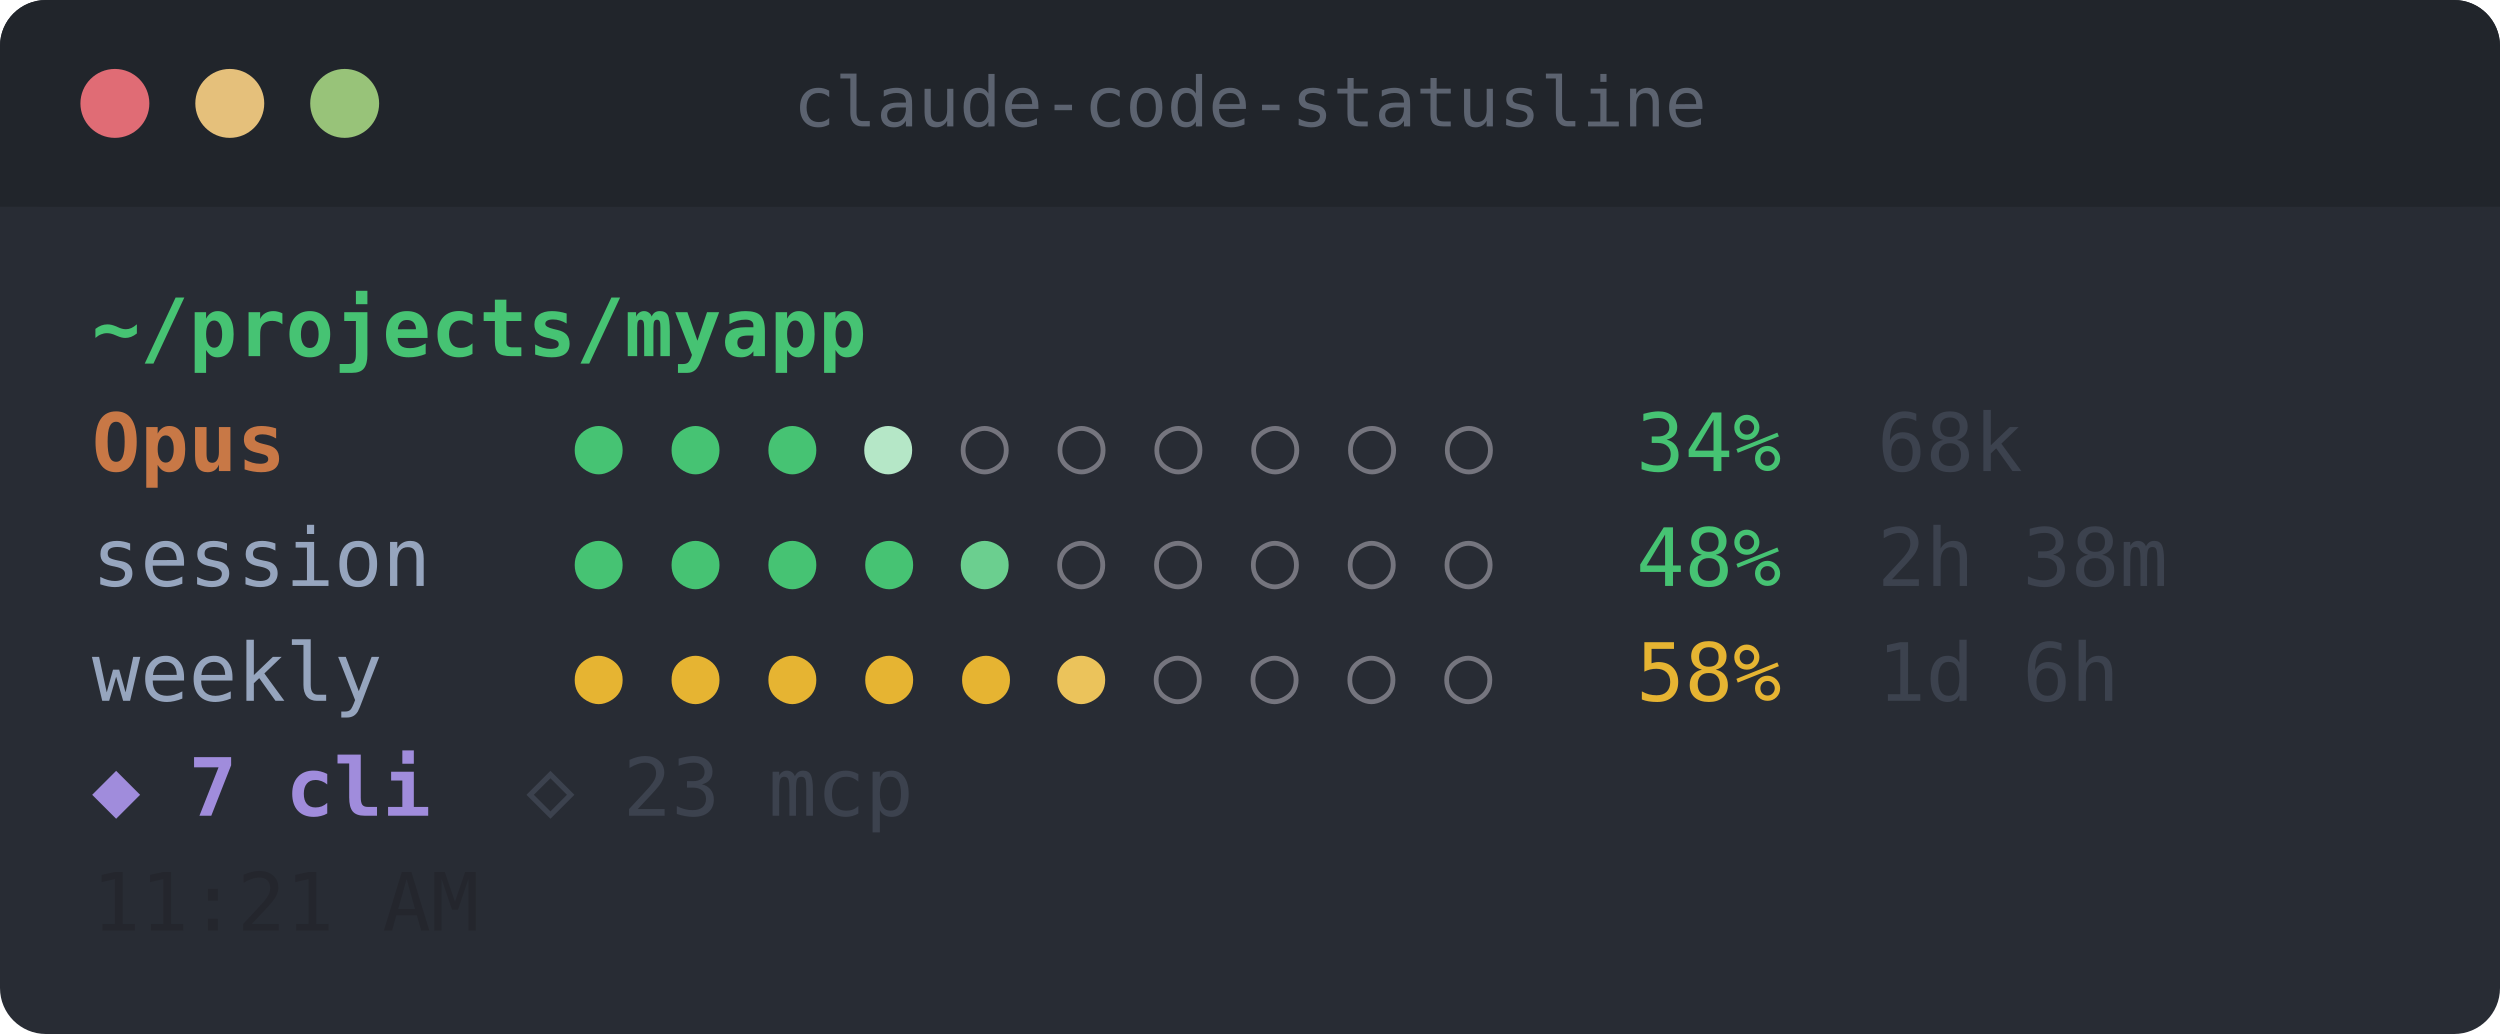
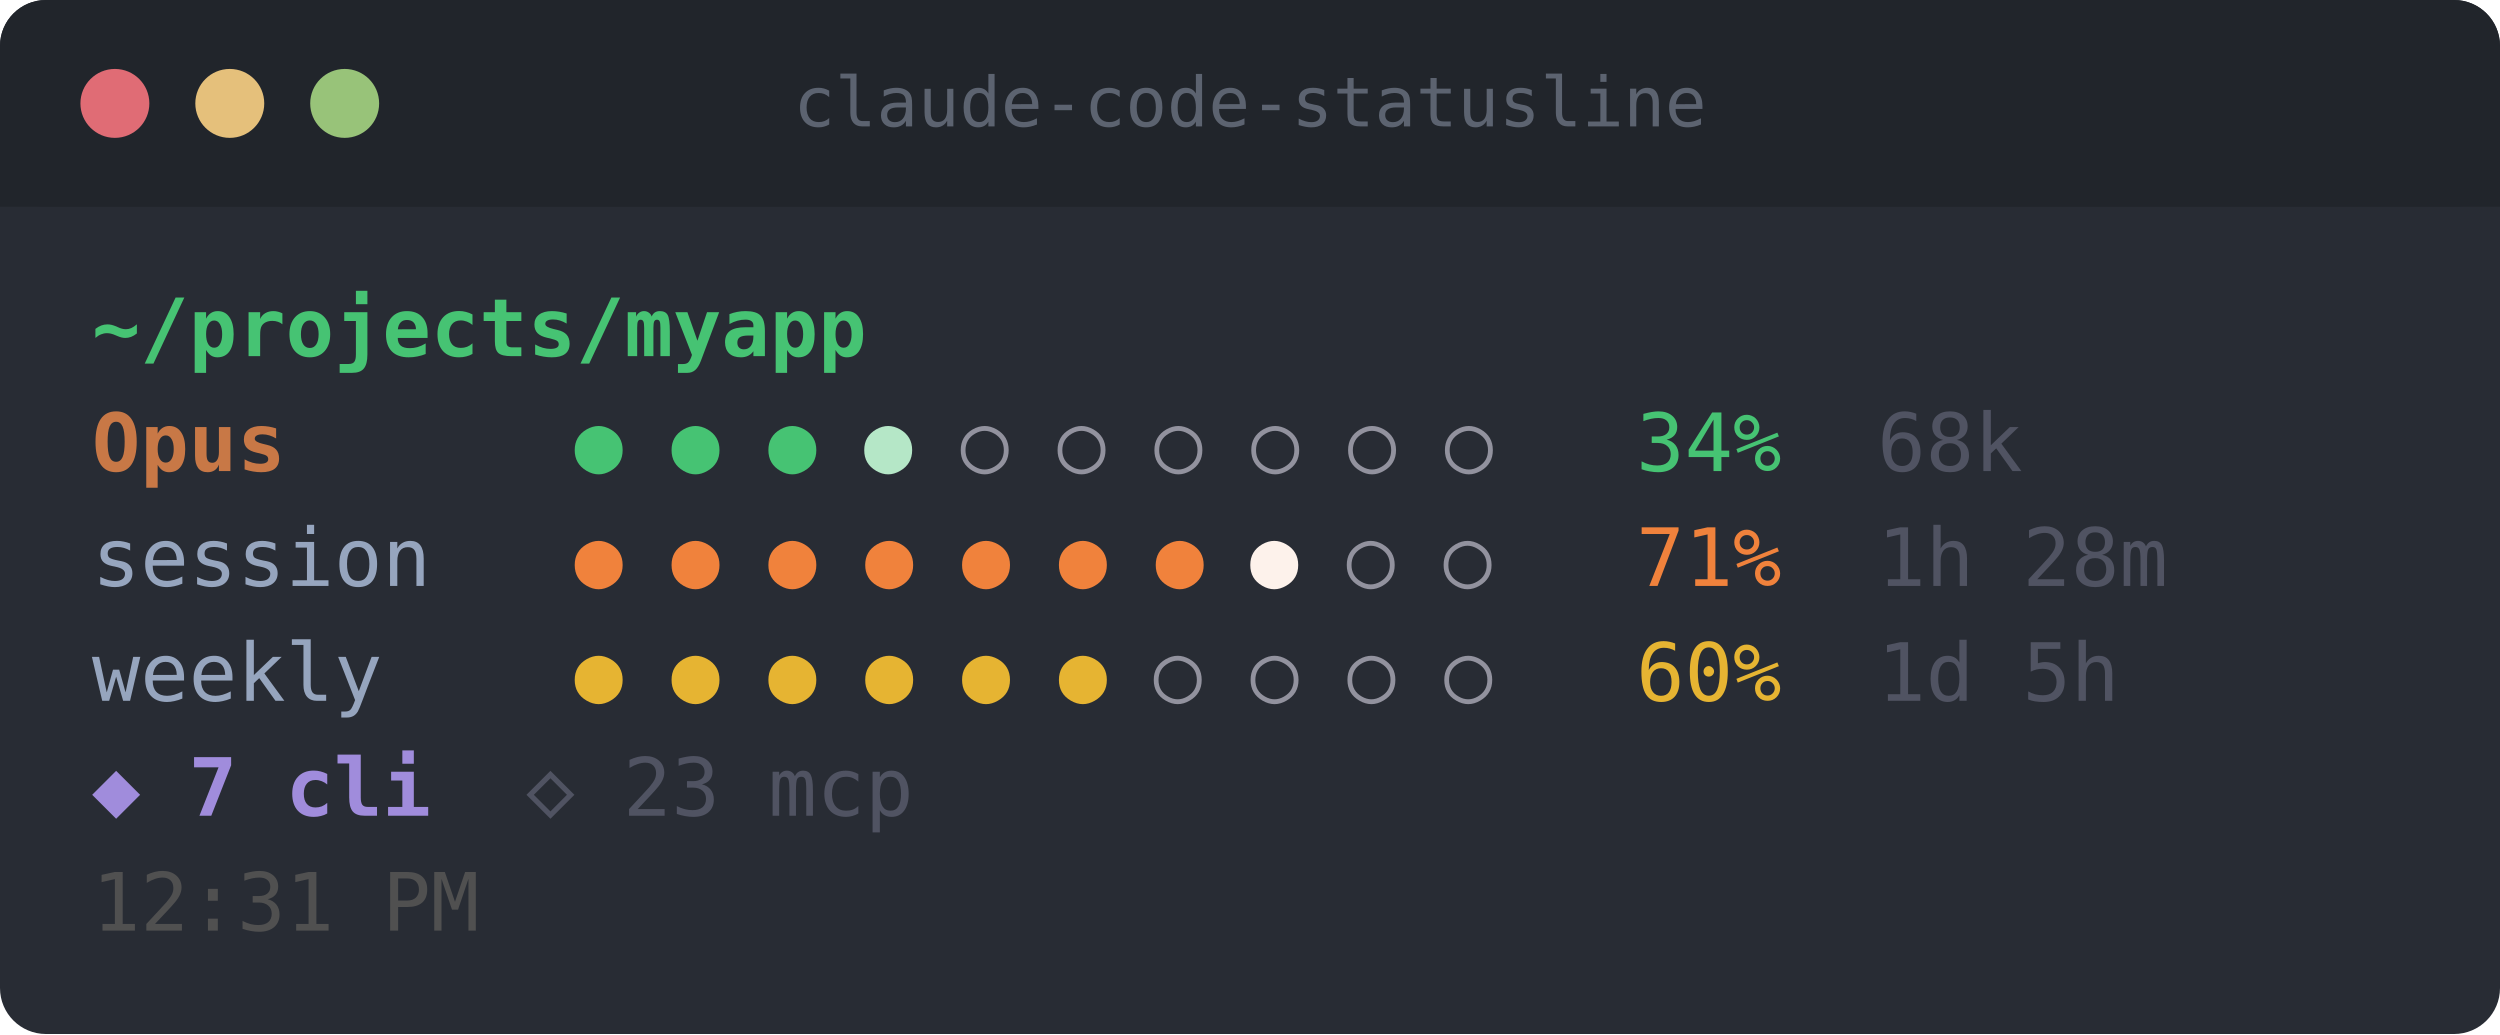
<svg xmlns="http://www.w3.org/2000/svg" width="435.2" height="180" viewBox="0 0 435.2 180">
  <rect width="435.2" height="180" rx="8" fill="#282c34" />
  <rect width="435.2" height="36" rx="8" fill="#21252b" />
  <rect y="28" width="435.2" height="8" fill="#21252b" />
  <circle cx="20" cy="18" r="6" fill="#e06c75" />
  <circle cx="40" cy="18" r="6" fill="#e5c07b" />
  <circle cx="60" cy="18" r="6" fill="#98c379" />
  <text x="217.6" y="22" text-anchor="middle" font-family="'SF Mono','Cascadia Code','Fira Code','JetBrains Mono',Menlo,Monaco,Consolas,monospace" font-size="12" fill="#5c6370">claude-code-statusline</text>
  <text x="16" y="62" fill="#46c373" font-family="'SF Mono','Cascadia Code','Fira Code','JetBrains Mono',Menlo,Monaco,Consolas,monospace" font-size="14" xml:space="preserve" font-weight="bold">~/projects/myapp</text>
  <text x="150.4" y="62" fill="#abb2bf" font-family="'SF Mono','Cascadia Code','Fira Code','JetBrains Mono',Menlo,Monaco,Consolas,monospace" font-size="14" xml:space="preserve">     </text>
  <text x="16" y="82" fill="#c87846" font-family="'SF Mono','Cascadia Code','Fira Code','JetBrains Mono',Menlo,Monaco,Consolas,monospace" font-size="14" xml:space="preserve" font-weight="bold">Opus</text>
  <text x="49.6" y="82" fill="#abb2bf" font-family="'SF Mono','Cascadia Code','Fira Code','JetBrains Mono',Menlo,Monaco,Consolas,monospace" font-size="14" xml:space="preserve">      </text>
  <text x="100" y="82" fill="#46c373" font-family="'SF Mono','Cascadia Code','Fira Code','JetBrains Mono',Menlo,Monaco,Consolas,monospace" font-size="14" xml:space="preserve">● ● ●</text>
  <text x="142" y="82" fill="#abb2bf" font-family="'SF Mono','Cascadia Code','Fira Code','JetBrains Mono',Menlo,Monaco,Consolas,monospace" font-size="14" xml:space="preserve"> </text>
  <text x="150.4" y="82" fill="#b5e7c7" font-family="'SF Mono','Cascadia Code','Fira Code','JetBrains Mono',Menlo,Monaco,Consolas,monospace" font-size="14" xml:space="preserve">●</text>
  <text x="158.8" y="82" fill="#abb2bf" font-family="'SF Mono','Cascadia Code','Fira Code','JetBrains Mono',Menlo,Monaco,Consolas,monospace" font-size="14" xml:space="preserve"> </text>
-   <text x="167.2" y="82" fill="#75757e" font-family="'SF Mono','Cascadia Code','Fira Code','JetBrains Mono',Menlo,Monaco,Consolas,monospace" font-size="14" xml:space="preserve">○ ○ ○ ○ ○ ○</text>
+   <text x="167.2" y="82" fill="#92929e" font-family="'SF Mono','Cascadia Code','Fira Code','JetBrains Mono',Menlo,Monaco,Consolas,monospace" font-size="14" xml:space="preserve">○ ○ ○ ○ ○ ○</text>
  <text x="259.6" y="82" fill="#abb2bf" font-family="'SF Mono','Cascadia Code','Fira Code','JetBrains Mono',Menlo,Monaco,Consolas,monospace" font-size="14" xml:space="preserve">  </text>
  <text x="276.4" y="82" fill="#46c373" font-family="'SF Mono','Cascadia Code','Fira Code','JetBrains Mono',Menlo,Monaco,Consolas,monospace" font-size="14" xml:space="preserve"> 34%</text>
  <text x="310" y="82" fill="#abb2bf" font-family="'SF Mono','Cascadia Code','Fira Code','JetBrains Mono',Menlo,Monaco,Consolas,monospace" font-size="14" xml:space="preserve">  </text>
-   <text x="326.8" y="82" fill="#3c424e" font-family="'SF Mono','Cascadia Code','Fira Code','JetBrains Mono',Menlo,Monaco,Consolas,monospace" font-size="14" xml:space="preserve">68k</text>
+   <text x="326.8" y="82" fill="#505362" font-family="'SF Mono','Cascadia Code','Fira Code','JetBrains Mono',Menlo,Monaco,Consolas,monospace" font-size="14" xml:space="preserve">68k</text>
  <text x="352" y="82" fill="#abb2bf" font-family="'SF Mono','Cascadia Code','Fira Code','JetBrains Mono',Menlo,Monaco,Consolas,monospace" font-size="14" xml:space="preserve">     </text>
  <text x="16" y="102" fill="#96a5be" font-family="'SF Mono','Cascadia Code','Fira Code','JetBrains Mono',Menlo,Monaco,Consolas,monospace" font-size="14" xml:space="preserve">session</text>
  <text x="74.8" y="102" fill="#abb2bf" font-family="'SF Mono','Cascadia Code','Fira Code','JetBrains Mono',Menlo,Monaco,Consolas,monospace" font-size="14" xml:space="preserve">   </text>
-   <text x="100" y="102" fill="#46c373" font-family="'SF Mono','Cascadia Code','Fira Code','JetBrains Mono',Menlo,Monaco,Consolas,monospace" font-size="14" xml:space="preserve">● ● ● ●</text>
-   <text x="158.8" y="102" fill="#abb2bf" font-family="'SF Mono','Cascadia Code','Fira Code','JetBrains Mono',Menlo,Monaco,Consolas,monospace" font-size="14" xml:space="preserve"> </text>
-   <text x="167.2" y="102" fill="#6bcf8f" font-family="'SF Mono','Cascadia Code','Fira Code','JetBrains Mono',Menlo,Monaco,Consolas,monospace" font-size="14" xml:space="preserve">●</text>
-   <text x="175.6" y="102" fill="#abb2bf" font-family="'SF Mono','Cascadia Code','Fira Code','JetBrains Mono',Menlo,Monaco,Consolas,monospace" font-size="14" xml:space="preserve"> </text>
-   <text x="184" y="102" fill="#75757e" font-family="'SF Mono','Cascadia Code','Fira Code','JetBrains Mono',Menlo,Monaco,Consolas,monospace" font-size="14" xml:space="preserve">○ ○ ○ ○ ○</text>
+   <text x="100" y="102" fill="#f0823c" font-family="'SF Mono','Cascadia Code','Fira Code','JetBrains Mono',Menlo,Monaco,Consolas,monospace" font-size="14" xml:space="preserve">● ● ● ● ● ● ●</text>
+   <text x="209.2" y="102" fill="#abb2bf" font-family="'SF Mono','Cascadia Code','Fira Code','JetBrains Mono',Menlo,Monaco,Consolas,monospace" font-size="14" xml:space="preserve"> </text>
+   <text x="217.6" y="102" fill="#fdf2eb" font-family="'SF Mono','Cascadia Code','Fira Code','JetBrains Mono',Menlo,Monaco,Consolas,monospace" font-size="14" xml:space="preserve">●</text>
+   <text x="226" y="102" fill="#abb2bf" font-family="'SF Mono','Cascadia Code','Fira Code','JetBrains Mono',Menlo,Monaco,Consolas,monospace" font-size="14" xml:space="preserve"> </text>
+   <text x="234.4" y="102" fill="#92929e" font-family="'SF Mono','Cascadia Code','Fira Code','JetBrains Mono',Menlo,Monaco,Consolas,monospace" font-size="14" xml:space="preserve">○ ○</text>
  <text x="259.6" y="102" fill="#abb2bf" font-family="'SF Mono','Cascadia Code','Fira Code','JetBrains Mono',Menlo,Monaco,Consolas,monospace" font-size="14" xml:space="preserve">  </text>
-   <text x="276.4" y="102" fill="#46c373" font-family="'SF Mono','Cascadia Code','Fira Code','JetBrains Mono',Menlo,Monaco,Consolas,monospace" font-size="14" xml:space="preserve"> 48%</text>
+   <text x="276.4" y="102" fill="#f0823c" font-family="'SF Mono','Cascadia Code','Fira Code','JetBrains Mono',Menlo,Monaco,Consolas,monospace" font-size="14" xml:space="preserve"> 71%</text>
  <text x="310" y="102" fill="#abb2bf" font-family="'SF Mono','Cascadia Code','Fira Code','JetBrains Mono',Menlo,Monaco,Consolas,monospace" font-size="14" xml:space="preserve">  </text>
-   <text x="326.8" y="102" fill="#3c424e" font-family="'SF Mono','Cascadia Code','Fira Code','JetBrains Mono',Menlo,Monaco,Consolas,monospace" font-size="14" xml:space="preserve">2h 38m</text>
+   <text x="326.8" y="102" fill="#505362" font-family="'SF Mono','Cascadia Code','Fira Code','JetBrains Mono',Menlo,Monaco,Consolas,monospace" font-size="14" xml:space="preserve">1h 28m</text>
  <text x="377.2" y="102" fill="#abb2bf" font-family="'SF Mono','Cascadia Code','Fira Code','JetBrains Mono',Menlo,Monaco,Consolas,monospace" font-size="14" xml:space="preserve">     </text>
  <text x="16" y="122" fill="#96a5be" font-family="'SF Mono','Cascadia Code','Fira Code','JetBrains Mono',Menlo,Monaco,Consolas,monospace" font-size="14" xml:space="preserve">weekly</text>
  <text x="66.4" y="122" fill="#abb2bf" font-family="'SF Mono','Cascadia Code','Fira Code','JetBrains Mono',Menlo,Monaco,Consolas,monospace" font-size="14" xml:space="preserve">    </text>
-   <text x="100" y="122" fill="#e6b432" font-family="'SF Mono','Cascadia Code','Fira Code','JetBrains Mono',Menlo,Monaco,Consolas,monospace" font-size="14" xml:space="preserve">● ● ● ● ●</text>
-   <text x="175.6" y="122" fill="#abb2bf" font-family="'SF Mono','Cascadia Code','Fira Code','JetBrains Mono',Menlo,Monaco,Consolas,monospace" font-size="14" xml:space="preserve"> </text>
-   <text x="184" y="122" fill="#ebc35b" font-family="'SF Mono','Cascadia Code','Fira Code','JetBrains Mono',Menlo,Monaco,Consolas,monospace" font-size="14" xml:space="preserve">●</text>
+   <text x="100" y="122" fill="#e6b432" font-family="'SF Mono','Cascadia Code','Fira Code','JetBrains Mono',Menlo,Monaco,Consolas,monospace" font-size="14" xml:space="preserve">● ● ● ● ● ●</text>
  <text x="192.4" y="122" fill="#abb2bf" font-family="'SF Mono','Cascadia Code','Fira Code','JetBrains Mono',Menlo,Monaco,Consolas,monospace" font-size="14" xml:space="preserve"> </text>
-   <text x="200.8" y="122" fill="#75757e" font-family="'SF Mono','Cascadia Code','Fira Code','JetBrains Mono',Menlo,Monaco,Consolas,monospace" font-size="14" xml:space="preserve">○ ○ ○ ○</text>
+   <text x="200.8" y="122" fill="#92929e" font-family="'SF Mono','Cascadia Code','Fira Code','JetBrains Mono',Menlo,Monaco,Consolas,monospace" font-size="14" xml:space="preserve">○ ○ ○ ○</text>
  <text x="259.6" y="122" fill="#abb2bf" font-family="'SF Mono','Cascadia Code','Fira Code','JetBrains Mono',Menlo,Monaco,Consolas,monospace" font-size="14" xml:space="preserve">  </text>
-   <text x="276.4" y="122" fill="#e6b432" font-family="'SF Mono','Cascadia Code','Fira Code','JetBrains Mono',Menlo,Monaco,Consolas,monospace" font-size="14" xml:space="preserve"> 58%</text>
+   <text x="276.4" y="122" fill="#e6b432" font-family="'SF Mono','Cascadia Code','Fira Code','JetBrains Mono',Menlo,Monaco,Consolas,monospace" font-size="14" xml:space="preserve"> 60%</text>
  <text x="310" y="122" fill="#abb2bf" font-family="'SF Mono','Cascadia Code','Fira Code','JetBrains Mono',Menlo,Monaco,Consolas,monospace" font-size="14" xml:space="preserve">  </text>
-   <text x="326.8" y="122" fill="#3c424e" font-family="'SF Mono','Cascadia Code','Fira Code','JetBrains Mono',Menlo,Monaco,Consolas,monospace" font-size="14" xml:space="preserve">1d 6h</text>
+   <text x="326.8" y="122" fill="#505362" font-family="'SF Mono','Cascadia Code','Fira Code','JetBrains Mono',Menlo,Monaco,Consolas,monospace" font-size="14" xml:space="preserve">1d 5h</text>
  <text x="368.8" y="122" fill="#abb2bf" font-family="'SF Mono','Cascadia Code','Fira Code','JetBrains Mono',Menlo,Monaco,Consolas,monospace" font-size="14" xml:space="preserve">     </text>
  <text x="16" y="142" fill="#a08cdc" font-family="'SF Mono','Cascadia Code','Fira Code','JetBrains Mono',Menlo,Monaco,Consolas,monospace" font-size="14" xml:space="preserve" font-weight="bold">◆ 7 cli</text>
  <text x="74.8" y="142" fill="#abb2bf" font-family="'SF Mono','Cascadia Code','Fira Code','JetBrains Mono',Menlo,Monaco,Consolas,monospace" font-size="14" xml:space="preserve">  </text>
-   <text x="91.6" y="142" fill="#3c424e" font-family="'SF Mono','Cascadia Code','Fira Code','JetBrains Mono',Menlo,Monaco,Consolas,monospace" font-size="14" xml:space="preserve">◇ 23 mcp</text>
+   <text x="91.6" y="142" fill="#505362" font-family="'SF Mono','Cascadia Code','Fira Code','JetBrains Mono',Menlo,Monaco,Consolas,monospace" font-size="14" xml:space="preserve">◇ 23 mcp</text>
  <text x="158.8" y="142" fill="#abb2bf" font-family="'SF Mono','Cascadia Code','Fira Code','JetBrains Mono',Menlo,Monaco,Consolas,monospace" font-size="14" xml:space="preserve">     </text>
-   <text x="16" y="162" fill="#24262d" font-family="'SF Mono','Cascadia Code','Fira Code','JetBrains Mono',Menlo,Monaco,Consolas,monospace" font-size="14" xml:space="preserve">11:21 AM</text>
+   <text x="16" y="162" fill="#505050" font-family="'SF Mono','Cascadia Code','Fira Code','JetBrains Mono',Menlo,Monaco,Consolas,monospace" font-size="14" xml:space="preserve">12:31 PM</text>
  <text x="83.2" y="162" fill="#abb2bf" font-family="'SF Mono','Cascadia Code','Fira Code','JetBrains Mono',Menlo,Monaco,Consolas,monospace" font-size="14" xml:space="preserve">     </text>
</svg>
